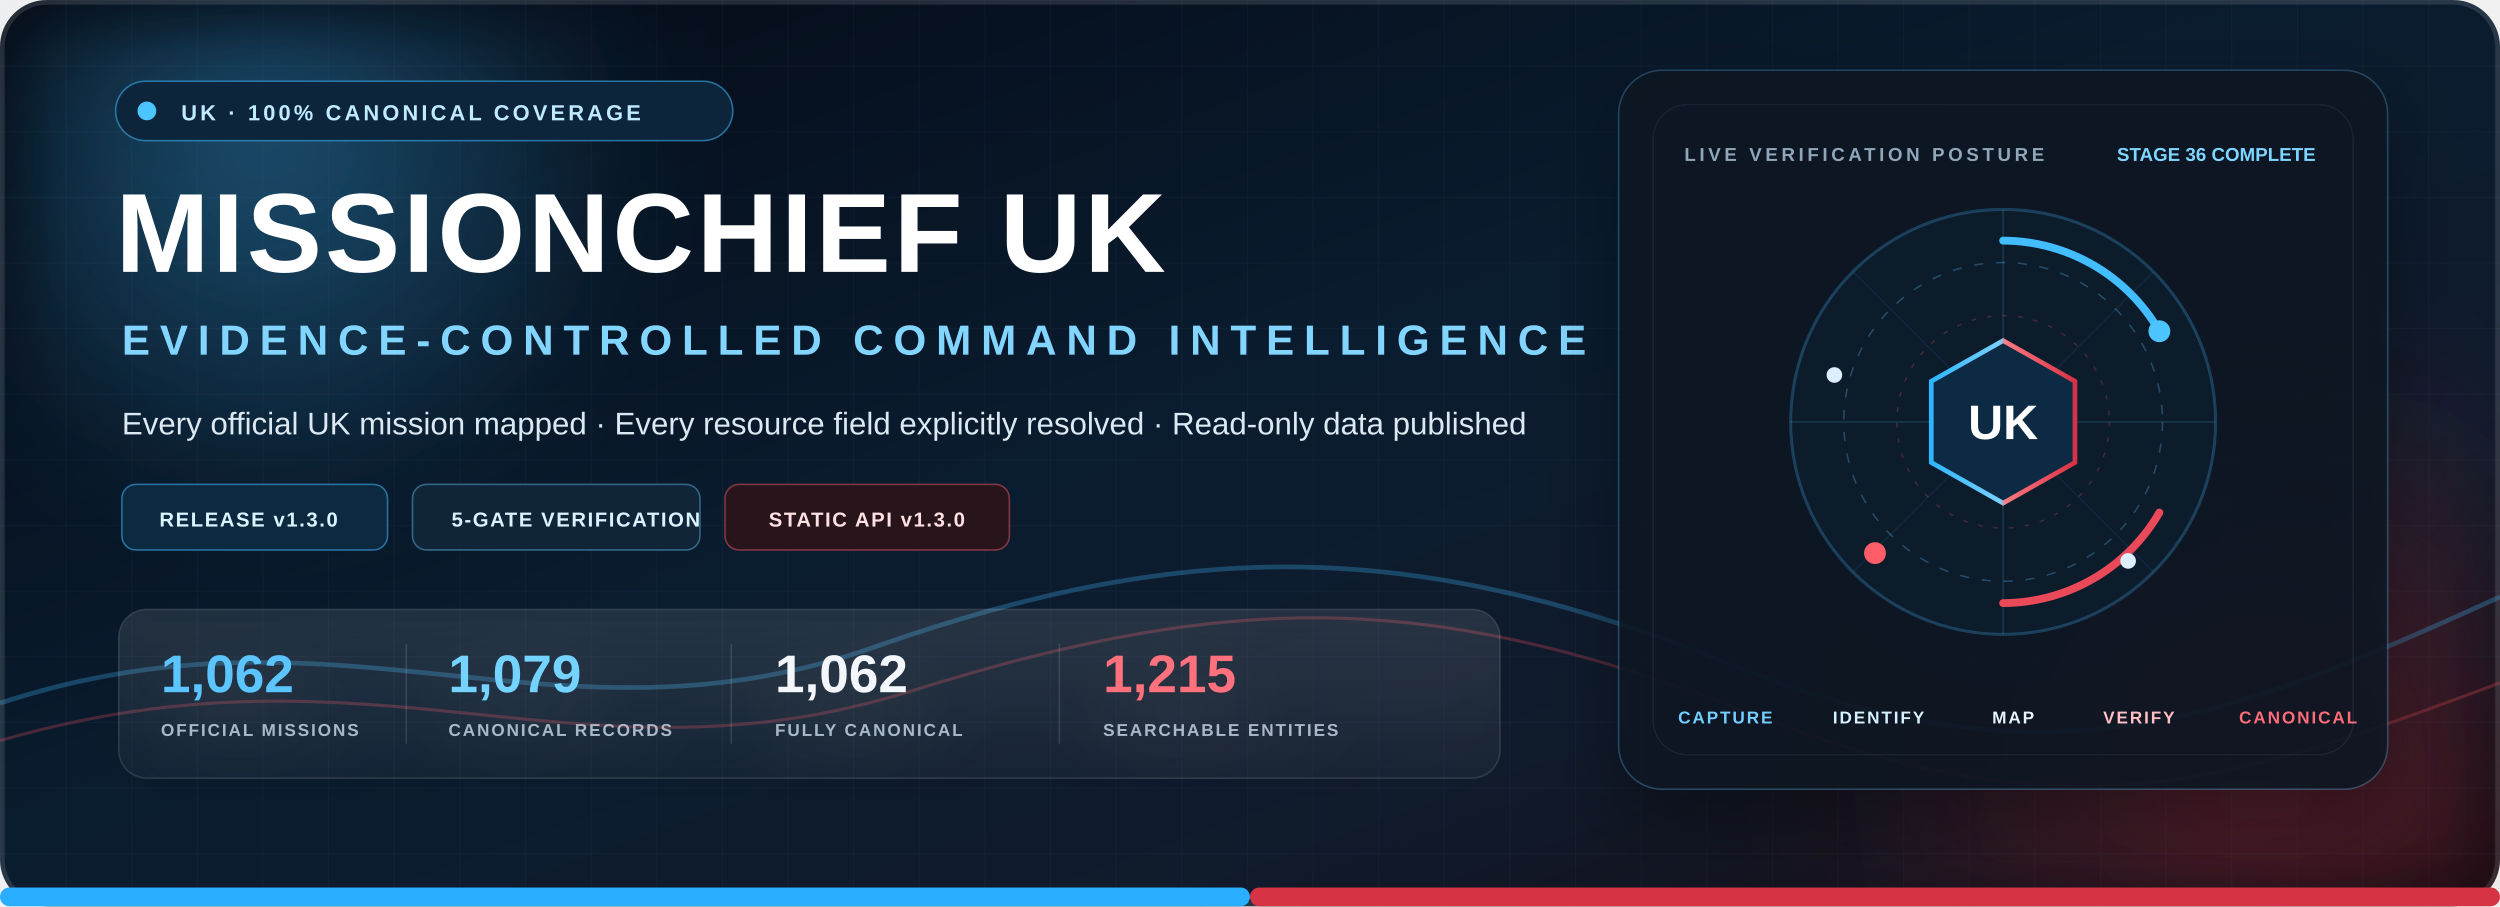
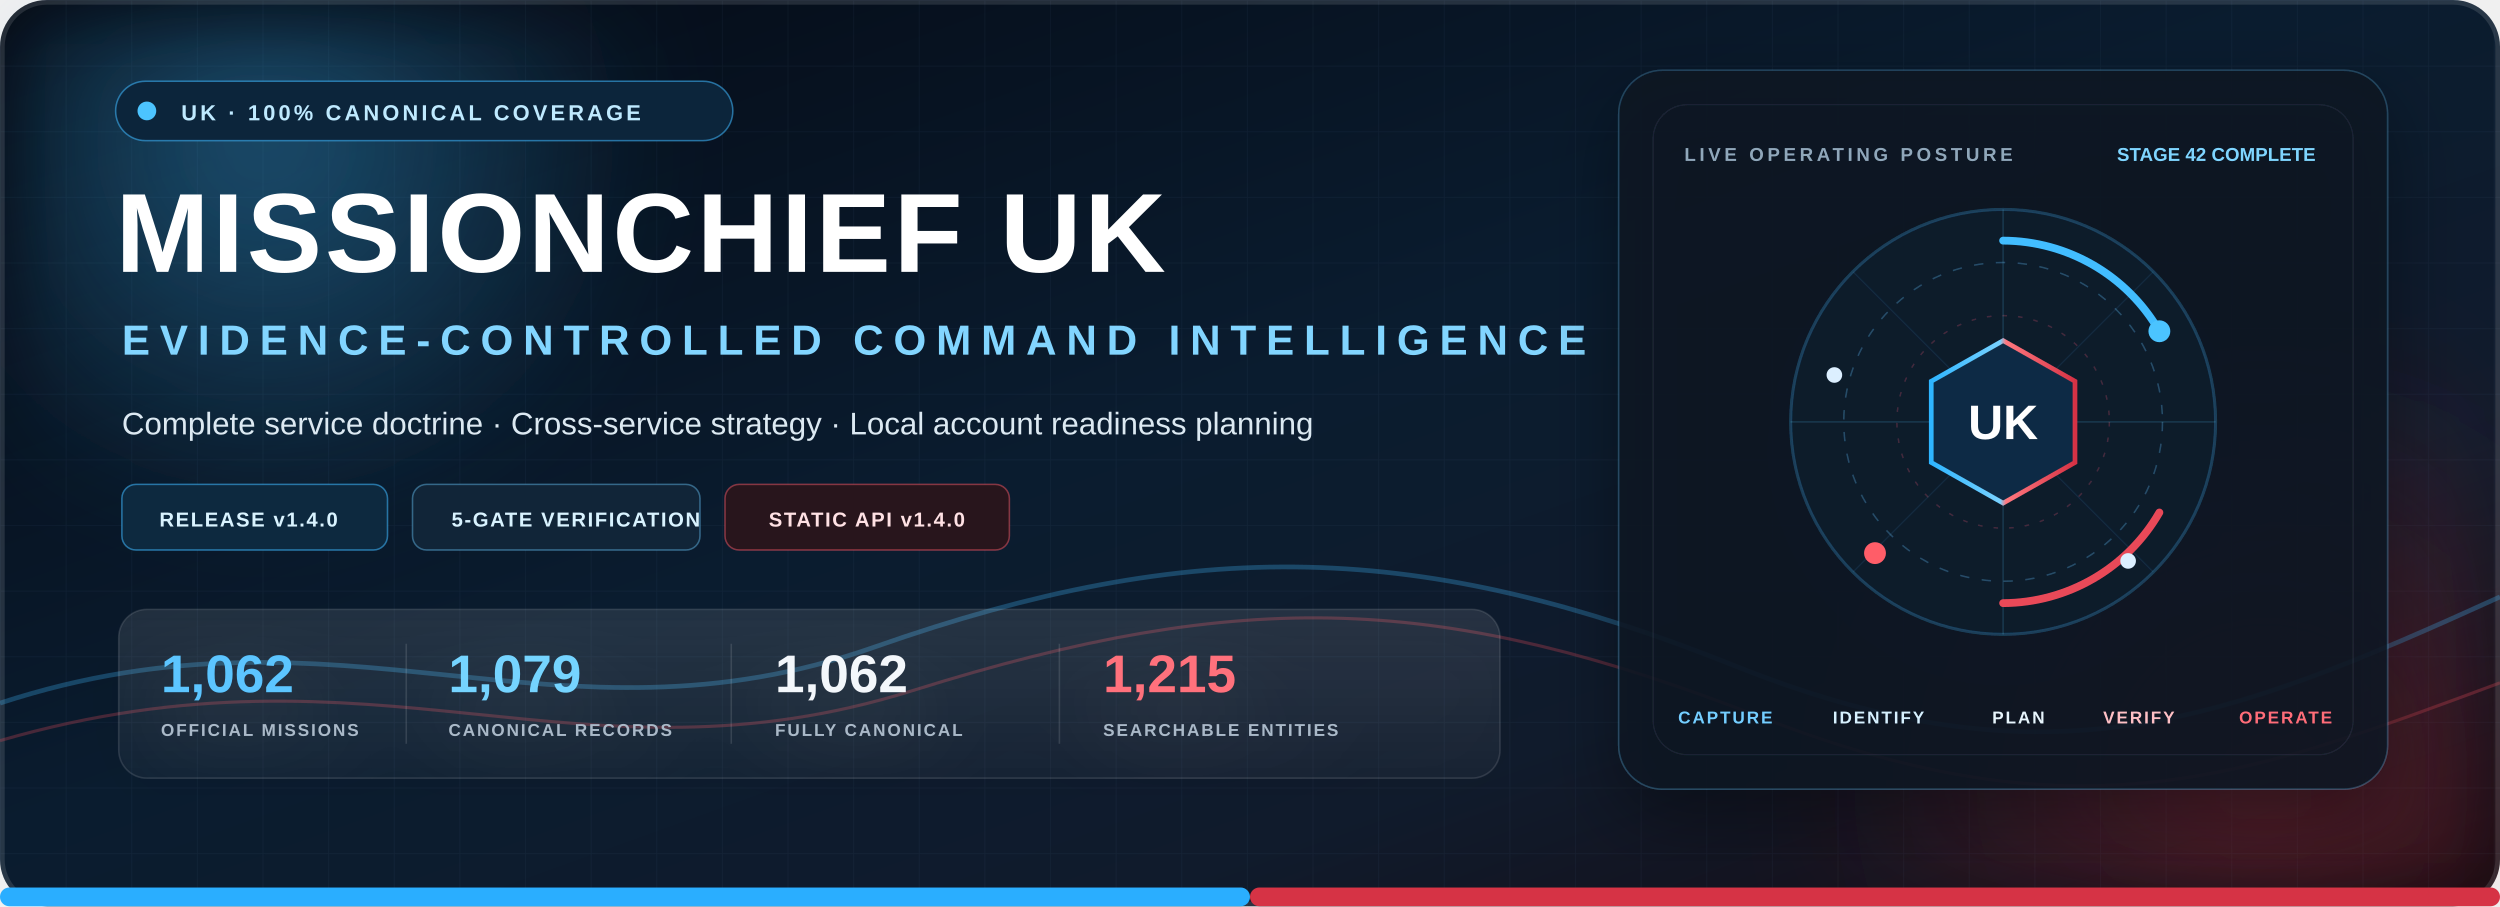
<svg xmlns="http://www.w3.org/2000/svg" width="1600" height="580" viewBox="0 0 1600 580" role="img" aria-labelledby="title desc">
  <defs>
    <linearGradient id="bg" x1="0" y1="0" x2="1" y2="1">
      <stop offset="0" stop-color="#040913" />
      <stop offset="0.46" stop-color="#0a1c2f" />
      <stop offset="0.72" stop-color="#101b2c" />
      <stop offset="1" stop-color="#17090f" />
    </linearGradient>
    <linearGradient id="edge" x1="0" y1="0" x2="1" y2="0">
      <stop offset="0" stop-color="#2eb5ff" />
      <stop offset="0.48" stop-color="#78d2ff" />
      <stop offset="0.52" stop-color="#ff777f" />
      <stop offset="1" stop-color="#d63345" />
    </linearGradient>
    <linearGradient id="glass" x1="0" y1="0" x2="0" y2="1">
      <stop offset="0" stop-color="#ffffff" stop-opacity="0.10" />
      <stop offset="1" stop-color="#ffffff" stop-opacity="0.025" />
    </linearGradient>
    <radialGradient id="blueGlow">
      <stop offset="0" stop-color="#3cbcff" stop-opacity="0.38" />
      <stop offset="1" stop-color="#3cbcff" stop-opacity="0" />
    </radialGradient>
    <radialGradient id="redGlow">
      <stop offset="0" stop-color="#ee4051" stop-opacity="0.30" />
      <stop offset="1" stop-color="#ee4051" stop-opacity="0" />
    </radialGradient>
    <pattern id="grid" width="42" height="42" patternUnits="userSpaceOnUse">
      <path d="M42 0H0V42" fill="none" stroke="#a8dcff" stroke-opacity="0.045" />
    </pattern>
    <filter id="blur">
      <feGaussianBlur stdDeviation="34" />
    </filter>
    <filter id="shadow">
      <feDropShadow dx="0" dy="18" stdDeviation="24" flood-color="#000" flood-opacity="0.42" />
    </filter>
  </defs>
  <rect width="1600" height="580" rx="30" fill="url(#bg)" />
  <rect width="1600" height="580" rx="30" fill="url(#grid)" />
  <circle cx="170" cy="90" r="250" fill="url(#blueGlow)" filter="url(#blur)" />
  <circle cx="1450" cy="500" r="300" fill="url(#redGlow)" filter="url(#blur)" />
  <rect x="1.5" y="1.5" width="1597" height="577" rx="28.5" fill="none" stroke="#ffffff" stroke-opacity="0.12" stroke-width="3" />
  <g opacity="0.28">
    <path d="M0 450C220 378 355 486 560 414S910 346 1110 426s314 36 490-44" fill="none" stroke="#3fbaff" stroke-width="3" />
    <path d="M0 474c242-70 370 35 584-32s340-62 543 17 309 39 473-22" fill="none" stroke="#e94a58" stroke-width="2" />
  </g>
  <g transform="translate(74 52)">
    <rect width="395" height="38" rx="19" fill="#0c253b" stroke="#3eb8ff" stroke-opacity="0.55" />
    <circle cx="20" cy="19" r="6" fill="#4cc4ff" />
    <text x="42" y="25" fill="#bfeaff" font-family="Segoe UI,Arial,sans-serif" font-size="14" font-weight="800" letter-spacing="2">UK · 100% CANONICAL COVERAGE</text>
  </g>
  <text x="74" y="174" fill="#ffffff" font-family="Segoe UI,Arial,sans-serif" font-size="72" font-weight="900" letter-spacing="2">MISSIONCHIEF UK</text>
  <text x="78" y="227" fill="#82d5ff" font-family="Segoe UI,Arial,sans-serif" font-size="27" font-weight="750" letter-spacing="6.3">EVIDENCE-CONTROLLED COMMAND INTELLIGENCE</text>
-   <text x="78" y="278" fill="#dce9f2" font-family="Segoe UI,Arial,sans-serif" font-size="20">Every official UK mission mapped · Every resource field explicitly resolved · Read-only data published</text>
+   <text x="78" y="278" fill="#dce9f2" font-family="Segoe UI,Arial,sans-serif" font-size="20">Complete service doctrine · Cross-service strategy · Local account readiness planning</text>
  <g transform="translate(78 310)" font-family="Segoe UI,Arial,sans-serif" font-size="13" font-weight="800" letter-spacing="1">
    <rect width="170" height="42" rx="9" fill="#0d293f" stroke="#3eb8ff" stroke-opacity="0.55" />
-     <text x="24" y="27" fill="#d9f3ff">RELEASE v1.3.0</text>
+     <text x="24" y="27" fill="#d9f3ff">RELEASE v1.4.0</text>
    <rect x="186" width="184" height="42" rx="9" fill="#112538" stroke="#6bcaff" stroke-opacity="0.42" />
    <text x="211" y="27" fill="#d9f3ff">5-GATE VERIFICATION</text>
    <rect x="386" width="182" height="42" rx="9" fill="#28151c" stroke="#e95360" stroke-opacity="0.52" />
-     <text x="414" y="27" fill="#ffe1e4">STATIC API v1.3.0</text>
+     <text x="414" y="27" fill="#ffe1e4">STATIC API v1.4.0</text>
  </g>
  <g transform="translate(76 390)" filter="url(#shadow)" font-family="Segoe UI,Arial,sans-serif">
    <rect width="884" height="108" rx="18" fill="url(#glass)" stroke="#ffffff" stroke-opacity="0.12" />
    <g transform="translate(27 22)">
      <text x="0" y="31" fill="#5bc5ff" font-size="34" font-weight="900">1,062</text>
      <text x="0" y="59" fill="#aab9c8" font-size="11" font-weight="700" letter-spacing="1.2">OFFICIAL MISSIONS</text>
    </g>
    <line x1="184" y1="22" x2="184" y2="86" stroke="#ffffff" stroke-opacity="0.12" />
    <g transform="translate(211 22)">
      <text x="0" y="31" fill="#75d4ff" font-size="34" font-weight="900">1,079</text>
      <text x="0" y="59" fill="#aab9c8" font-size="11" font-weight="700" letter-spacing="1.2">CANONICAL RECORDS</text>
    </g>
    <line x1="392" y1="22" x2="392" y2="86" stroke="#ffffff" stroke-opacity="0.12" />
    <g transform="translate(420 22)">
      <text x="0" y="31" fill="#f3f7fb" font-size="34" font-weight="900">1,062</text>
      <text x="0" y="59" fill="#aab9c8" font-size="11" font-weight="700" letter-spacing="1.2">FULLY CANONICAL</text>
    </g>
    <line x1="602" y1="22" x2="602" y2="86" stroke="#ffffff" stroke-opacity="0.12" />
    <g transform="translate(630 22)">
      <text x="0" y="31" fill="#ff717b" font-size="34" font-weight="900">1,215</text>
      <text x="0" y="59" fill="#aab9c8" font-size="11" font-weight="700" letter-spacing="1.2">SEARCHABLE ENTITIES</text>
    </g>
  </g>
  <g transform="translate(1036 45)" filter="url(#shadow)">
    <rect width="492" height="460" rx="28" fill="#071421" fill-opacity="0.88" stroke="#73cfff" stroke-opacity="0.24" />
    <rect x="22" y="22" width="448" height="416" rx="22" fill="none" stroke="#ffffff" stroke-opacity="0.08" />
-     <text x="42" y="58" fill="#90a7ba" font-family="Segoe UI,Arial,sans-serif" font-size="12" font-weight="800" letter-spacing="2.3">LIVE VERIFICATION POSTURE</text>
-     <text x="446" y="58" text-anchor="end" fill="#7fd5ff" font-family="Segoe UI,Arial,sans-serif" font-size="12" font-weight="800">STAGE 36 COMPLETE</text>
+     <text x="42" y="58" fill="#90a7ba" font-family="Segoe UI,Arial,sans-serif" font-size="12" font-weight="800" letter-spacing="2.3">LIVE OPERATING POSTURE</text>
+     <text x="446" y="58" text-anchor="end" fill="#7fd5ff" font-family="Segoe UI,Arial,sans-serif" font-size="12" font-weight="800">STAGE 42 COMPLETE</text>
    <g transform="translate(246 225)">
      <circle r="136" fill="#0a1b2c" stroke="#50bfff" stroke-opacity="0.24" stroke-width="2" />
      <circle r="102" fill="none" stroke="#74ceff" stroke-opacity="0.28" stroke-dasharray="6 8" />
      <circle r="68" fill="none" stroke="#e85864" stroke-opacity="0.26" stroke-dasharray="3 7" />
      <path d="M-136 0H136M0-136V136" stroke="#75ceff" stroke-opacity="0.16" />
      <path d="M-96-96 96 96M96-96-96 96" stroke="#75ceff" stroke-opacity="0.08" />
      <path d="M0-116A116 116 0 0 1 100-58" fill="none" stroke="#42bdff" stroke-width="5" stroke-linecap="round" />
      <path d="M100 58A116 116 0 0 1 0 116" fill="none" stroke="#e94a58" stroke-width="5" stroke-linecap="round" />
      <path d="M0-52 46-26v52L0 52-46 26v-52Z" fill="#102c45" stroke="url(#edge)" stroke-width="3" />
      <text x="0" y="11" text-anchor="middle" fill="#fff" font-family="Segoe UI,Arial,sans-serif" font-size="31" font-weight="900">UK</text>
      <circle cx="100" cy="-58" r="7" fill="#4cc4ff" />
      <circle cx="-82" cy="84" r="7" fill="#ff5d68" />
      <circle cx="-108" cy="-30" r="5" fill="#dcefff" />
      <circle cx="80" cy="89" r="5" fill="#dcefff" />
    </g>
    <g font-family="Segoe UI,Arial,sans-serif" font-size="11" font-weight="800" letter-spacing="1.2">
      <text x="38" y="418" fill="#74ceff">CAPTURE</text>
      <text x="137" y="418" fill="#d7f1ff">IDENTIFY</text>
-       <text x="239" y="418" fill="#e8f5fc">MAP</text>
+       <text x="239" y="418" fill="#e8f5fc">PLAN</text>
      <text x="310" y="418" fill="#ffc0c5">VERIFY</text>
-       <text x="397" y="418" fill="#ff6d78">CANONICAL</text>
+       <text x="397" y="418" fill="#ff6d78">OPERATE</text>
    </g>
  </g>
  <rect x="0" y="568" width="800" height="12" rx="6" fill="#2aaeff" />
  <rect x="800" y="568" width="800" height="12" rx="6" fill="#d63345" />
</svg>
